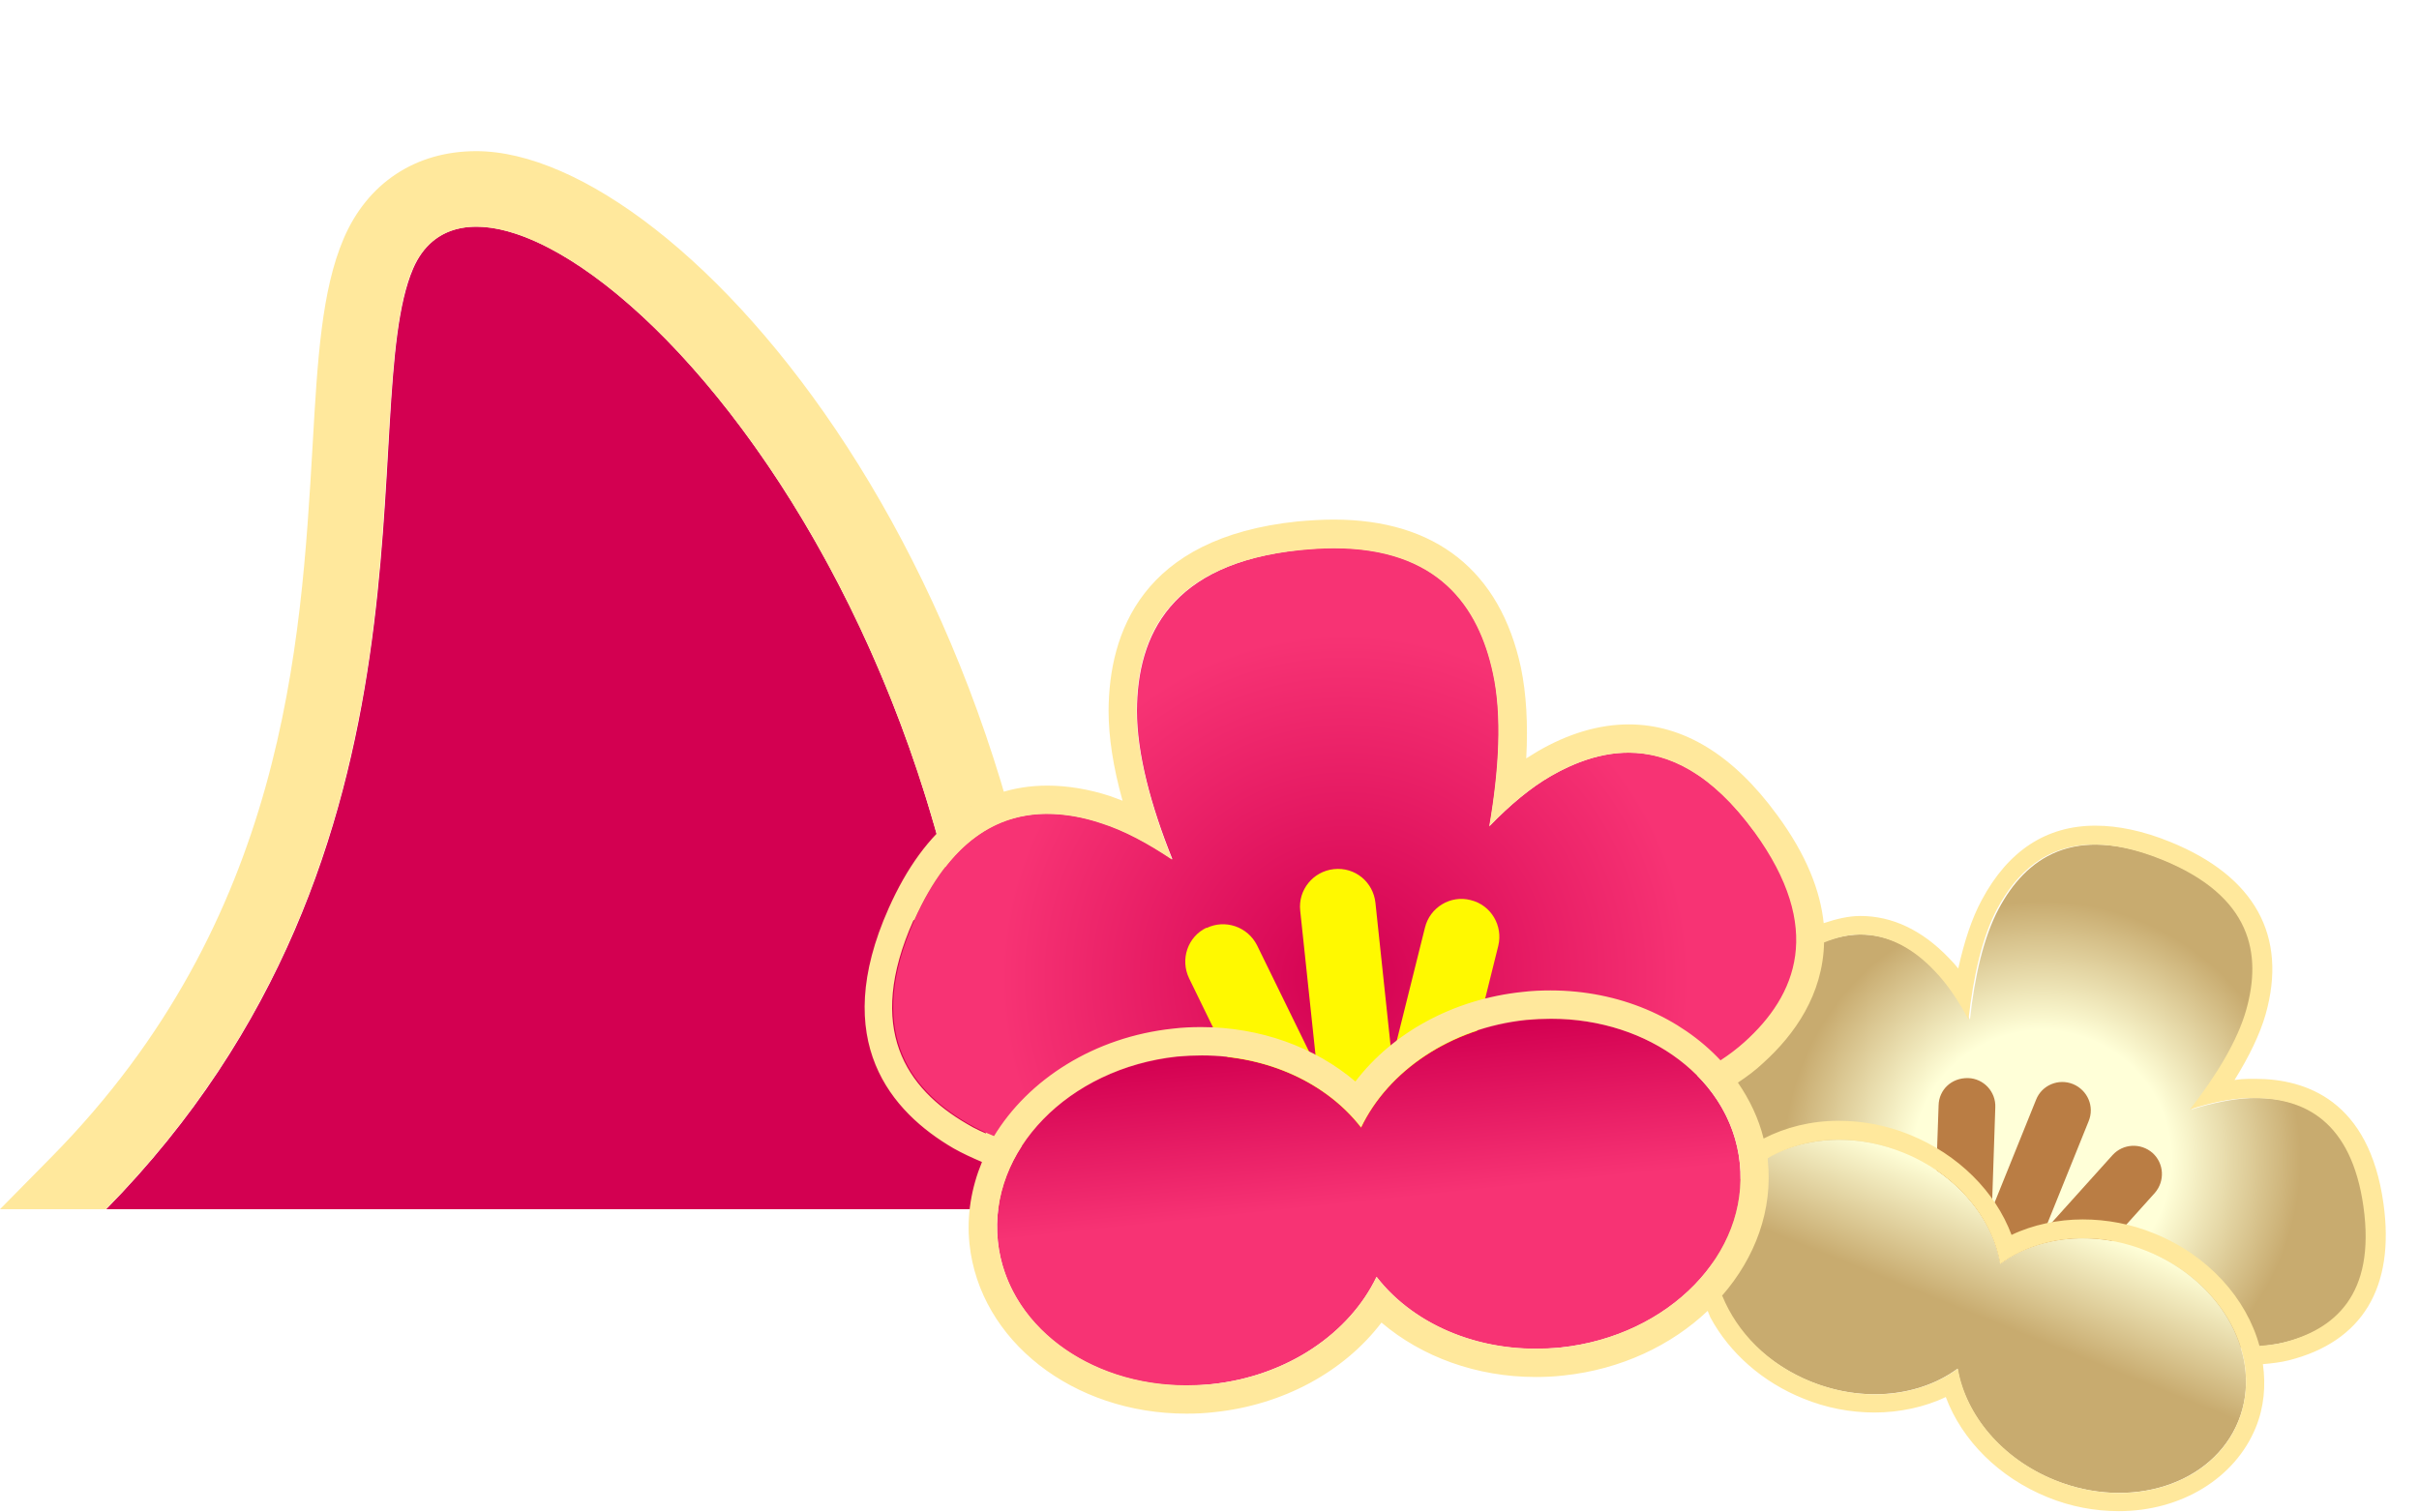
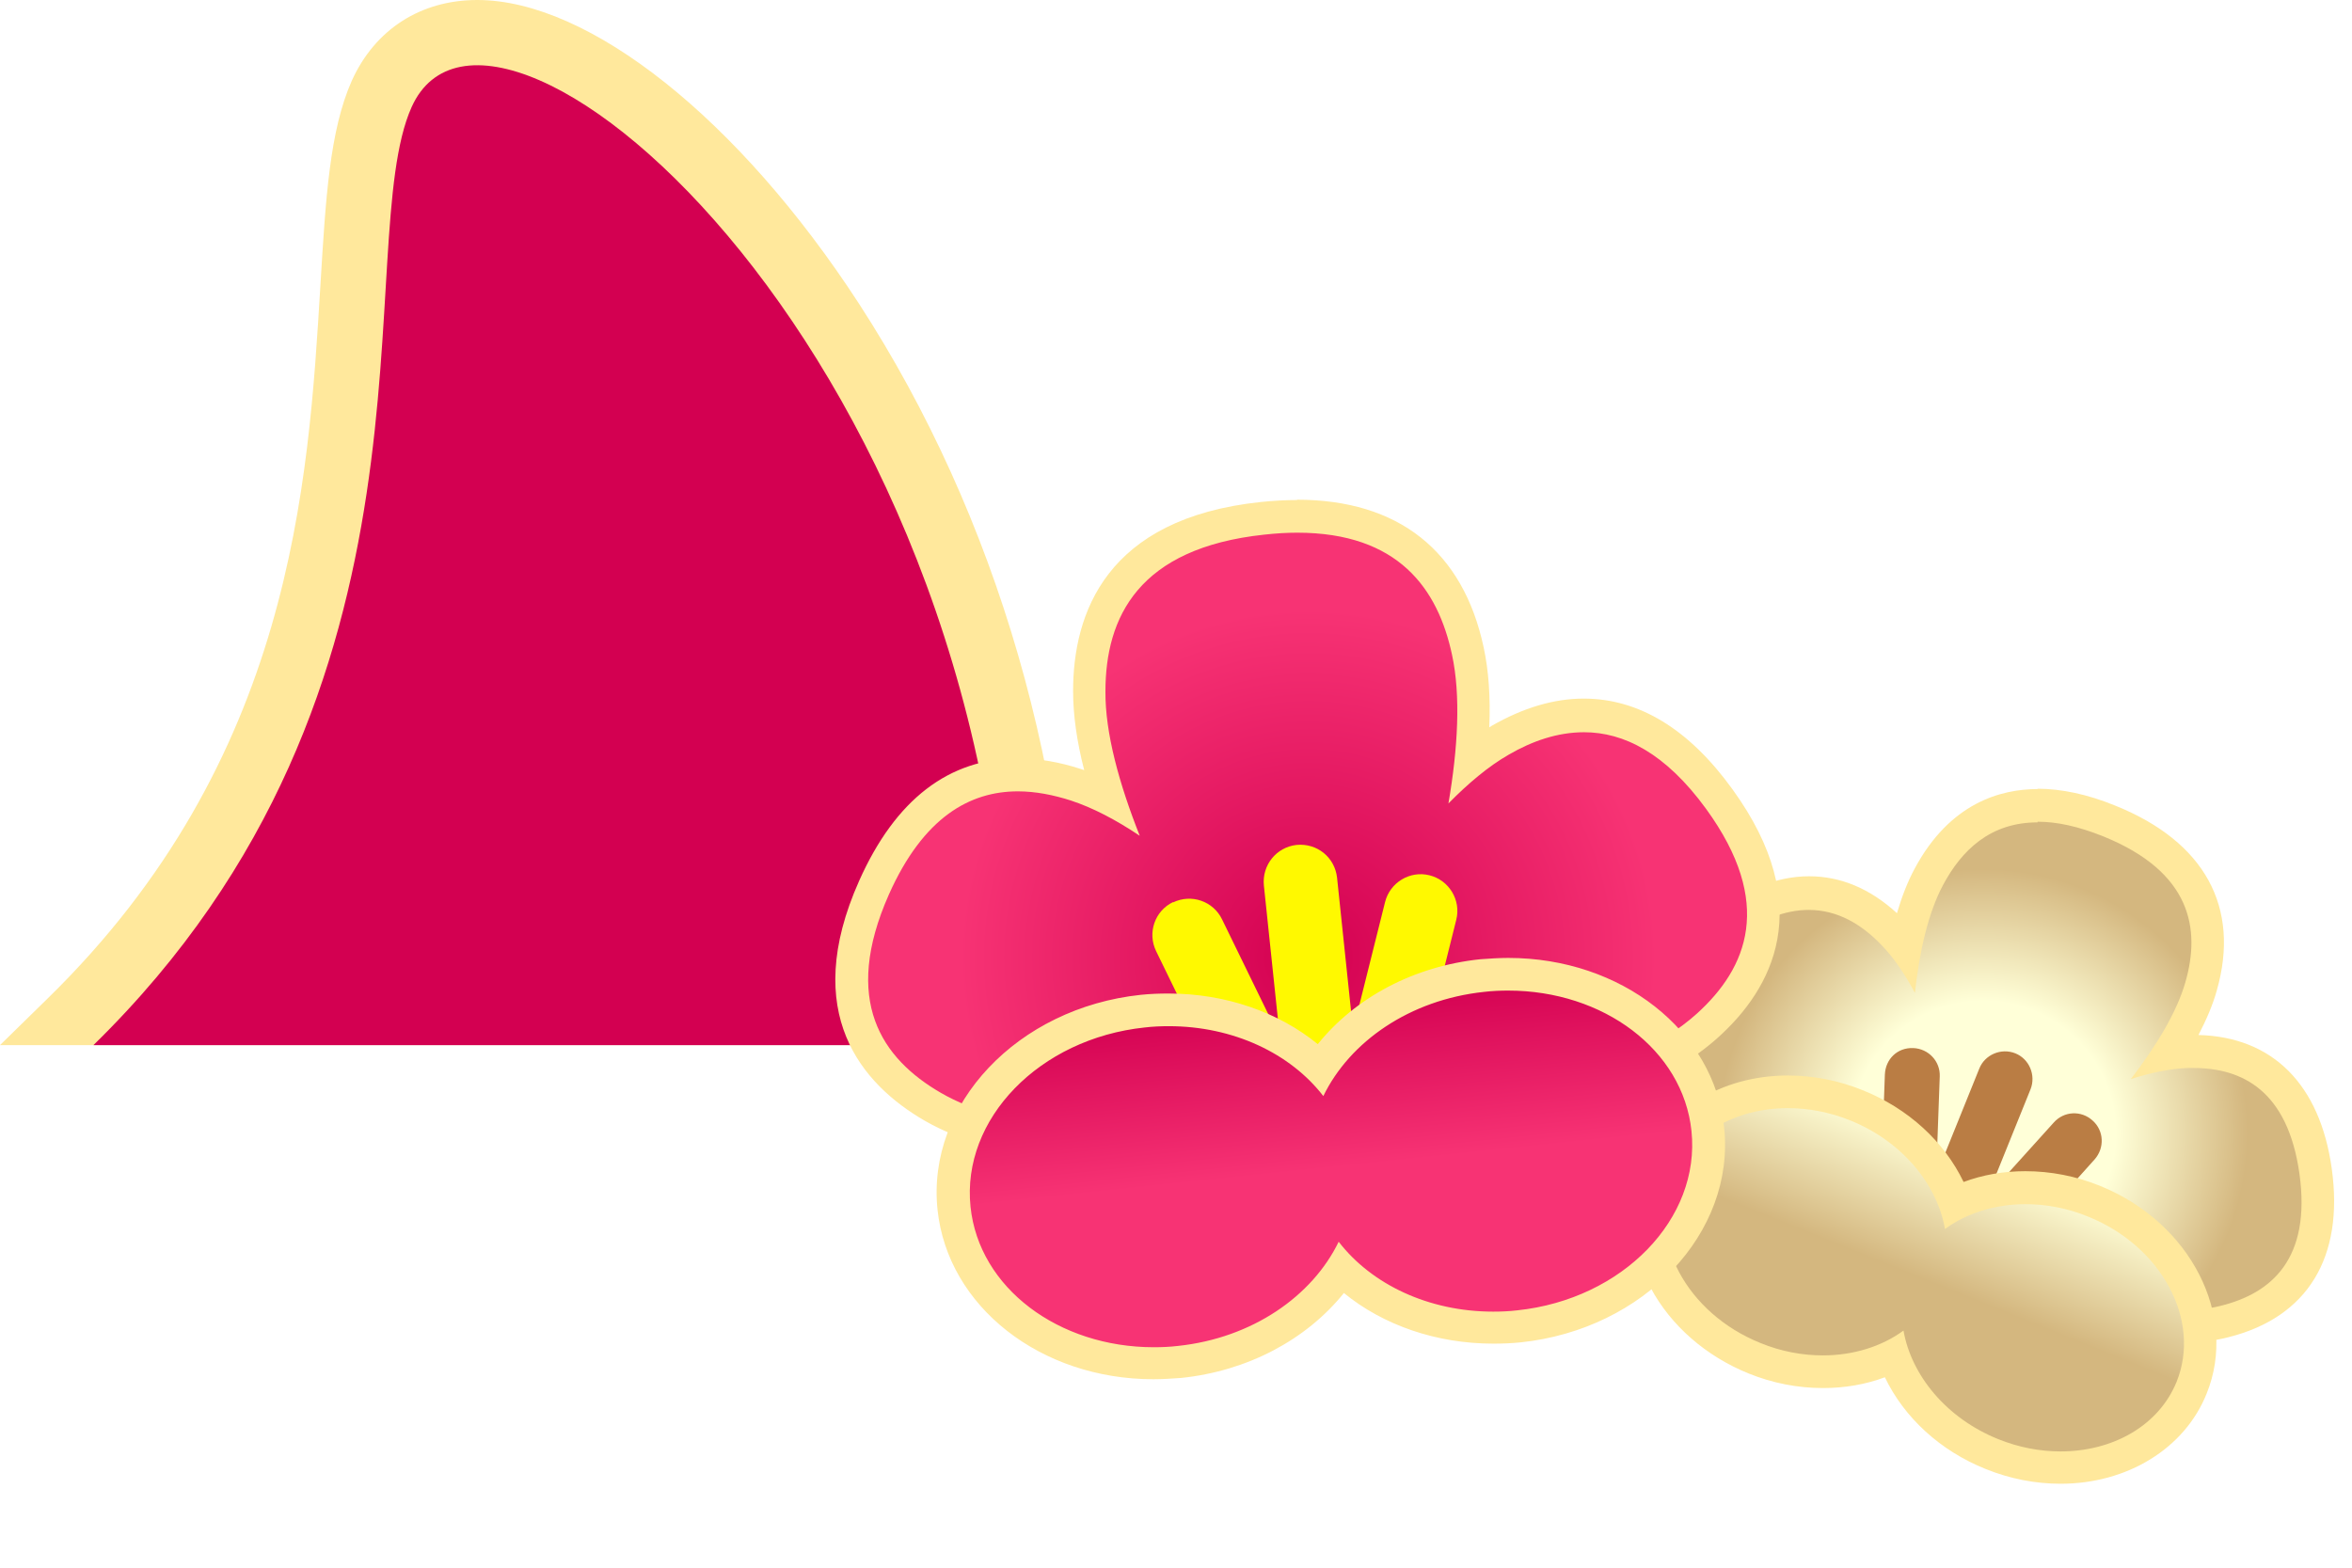
- <svg xmlns="http://www.w3.org/2000/svg" id="b" viewBox="0 0 64 40">
+ <svg xmlns="http://www.w3.org/2000/svg" id="b" viewBox="0 0 72 48">
  <defs>
    <style>.i{fill:none;}.j{fill:url(#h);}.k{fill:url(#g);}.l{fill:url(#f);}.m{fill:url(#e);}.n{fill:#d30051;}.o{fill:#ba7d44;}.p{fill:#ffe89c;}.q{fill:#fff900;}</style>
-     <radialGradient id="e" cx="227.26" cy="-1.06" fx="227.26" fy="-1.06" r="6.84" gradientTransform="translate(-157.08 -53.46) rotate(22)" gradientUnits="userSpaceOnUse">
+     <radialGradient id="e" cx="234.03" cy=".34" fx="234.03" fy=".34" r="8.1" gradientTransform="translate(-156.15 -53.28) rotate(22)" gradientUnits="userSpaceOnUse">
      <stop offset=".5" stop-color="#ffffd8" />
-       <stop offset="1" stop-color="#c8ab6f" />
+       <stop offset="1" stop-color="#d4b77f" />
    </radialGradient>
-     <linearGradient id="f" x1="227.26" y1="6.67" x2="227.26" y2=".14" gradientTransform="translate(-157.08 -53.46) rotate(22)" gradientUnits="userSpaceOnUse">
-       <stop offset=".5" stop-color="#c8ab6f" />
+     <linearGradient id="f" x1="234.03" y1="9.34" x2="234.03" y2=".99" gradientTransform="translate(-156.15 -53.28) rotate(22)" gradientUnits="userSpaceOnUse">
+       <stop offset=".5" stop-color="#d4b77f" />
      <stop offset="1" stop-color="#ffffd8" />
    </linearGradient>
-     <radialGradient id="g" cx="-345.96" cy="18.54" fx="-345.96" fy="18.54" r="9.12" gradientTransform="translate(377.72 -28.71) rotate(-6)" gradientUnits="userSpaceOnUse">
+     <radialGradient id="g" cx="-341.62" cy="22.43" fx="-341.62" fy="22.43" r="10.67" gradientTransform="translate(377.46 -28.7) rotate(-6)" gradientUnits="userSpaceOnUse">
      <stop offset="0" stop-color="#d30051" />
      <stop offset="1" stop-color="#f73374" />
    </radialGradient>
-     <linearGradient id="h" x1="-345.96" y1="28.85" x2="-345.96" y2="20.14" gradientTransform="translate(377.72 -28.71) rotate(-6)" gradientUnits="userSpaceOnUse">
+     <linearGradient id="h" x1="-341.61" y1="34.33" x2="-341.61" y2="23.54" gradientTransform="translate(377.46 -28.7) rotate(-6)" gradientUnits="userSpaceOnUse">
      <stop offset=".5" stop-color="#f73374" />
      <stop offset="1" stop-color="#d30051" />
    </linearGradient>
  </defs>
  <g id="c">
    <g id="d">
-       <rect class="i" x="0" y="0" width="64" height="40" transform="translate(64 40) rotate(-180)" />
-       <path class="n" d="M26.14,32c0-18.11-13.12-29.76-15.21-24.89-1.57,3.66,1.21,15.4-8.12,24.89h23.33Z" />
-       <path class="p" d="M12.6,6c-.76,0-1.35.36-1.68,1.11-1.57,3.66,1.21,15.4-8.12,24.89H0s1.38-1.4,1.38-1.4c6.17-6.27,6.58-13.51,6.89-18.8.13-2.3.24-4.12.82-5.48.63-1.48,1.91-2.32,3.51-2.32h0c5.46,0,15.54,11.55,15.54,28h-2c0-15.3-9.37-26-13.54-26Z" />
-       <path class="m" d="M62.57,31.93c-.33-2.35-1.65-2.92-3.04-2.87-.47.02-1,.13-1.55.3.7-.91,1.25-1.82,1.49-2.64.41-1.46.16-3-2.23-3.97s-3.65-.03-4.36,1.3c-.4.75-.64,1.8-.76,2.93-.28-.51-.58-.96-.9-1.29-.97-1-2.31-1.51-4.18-.05-1.87,1.46-1.7,2.89-.96,4.07,1.04,1.66,4.01,3.37,6.02,4.26.15.07.32.14.5.22,0,0,.02,0,.03.01,0,0,0,0,0,0s0,0,0,0c0,0,.02,0,.03.01.19.08.36.14.51.19,2.06.75,5.39,1.59,7.29,1.12,1.35-.34,2.46-1.25,2.13-3.6Z" />
-       <path class="o" d="M55.85,32.84c-1.09-.19-2.16.04-2.93.61-.16-.94-.77-1.85-1.69-2.47l.06-1.73c.01-.41.34-.73.78-.72.41.01.74.36.72.78l-.09,2.69,1.17-2.9c.15-.38.59-.57.98-.41.38.16.57.59.41.98l-1.17,2.9,1.8-2c.28-.31.75-.33,1.06-.06.31.28.33.75.06,1.06l-1.16,1.29Z" />
-       <path class="l" d="M56.81,33.11c-1.41-.57-2.9-.39-3.89.34-.21-1.22-1.16-2.38-2.57-2.95-2.01-.81-4.18-.11-4.86,1.56s.4,3.68,2.41,4.5c1.41.57,2.9.39,3.89-.34.21,1.22,1.16,2.38,2.57,2.95,2.01.81,4.18.11,4.86-1.56s-.4-3.68-2.41-4.5Z" />
-       <path class="k" d="M46.42,22.01c-1.86-2.56-3.77-2.4-5.38-1.48-.54.31-1.09.77-1.63,1.33.26-1.5.34-2.93.1-4.04-.42-1.97-1.69-3.63-5.11-3.27s-4.31,2.25-4.32,4.26c0,1.13.37,2.52.94,3.93-.64-.43-1.28-.77-1.87-.96-1.76-.57-3.67-.33-4.95,2.56-1.29,2.89-.19,4.46,1.41,5.39,2.26,1.31,6.83,1.45,9.75,1.25.22-.01.46-.03.73-.06.01,0,.03,0,.04,0,0,0,0,0,0,0s0,0,0,0c.01,0,.03,0,.04,0,.27-.03.51-.06.72-.09,2.9-.41,7.34-1.5,9.28-3.25,1.38-1.24,2.12-3.01.26-5.57Z" />
-       <path class="q" d="M31.92,24.56c.49-.24,1.09-.04,1.34.46l1.58,3.23-.44-4.15c-.06-.55.34-1.04.89-1.1.56-.06,1.04.34,1.1.89l.44,4.15.87-3.49c.13-.54.68-.87,1.21-.73.54.13.86.68.73,1.21l-1.54,6.2c-.11.46-.52.76-.97.76-.08,0-.16,0-.24-.03-.12-.03-.22-.09-.32-.15-.1.05-.21.09-.33.1-.04,0-.07,0-.11,0-.08,0-.16-.02-.24-.04-.08.09-.17.16-.29.22-.14.07-.29.1-.44.1-.37,0-.73-.21-.9-.56l-2.8-5.74c-.24-.5-.04-1.1.46-1.34Z" />
-       <path class="j" d="M40.38,27c-2.01.21-3.66,1.35-4.37,2.84-1.01-1.31-2.85-2.08-4.87-1.87-2.87.3-4.99,2.48-4.74,4.88s2.78,4.09,5.65,3.78c2.01-.21,3.66-1.35,4.37-2.84,1.01,1.31,2.85,2.08,4.87,1.87,2.87-.3,4.99-2.48,4.74-4.88s-2.78-4.09-5.65-3.78Z" />
-       <path class="p" d="M25.23,30.39c.23.13.49.25.75.36-.28.68-.41,1.42-.33,2.17.27,2.56,2.74,4.49,5.74,4.49.24,0,.49-.01.74-.04,1.82-.19,3.43-1.07,4.42-2.37,1.07.91,2.52,1.44,4.08,1.44.24,0,.49-.01.74-.04,1.52-.16,2.85-.8,3.81-1.71.03.06.04.11.07.17.51.95,1.39,1.72,2.46,2.15.61.25,1.25.37,1.89.37s1.32-.14,1.88-.41c.43,1.15,1.41,2.13,2.69,2.65.61.25,1.25.37,1.89.37,1.65,0,3.07-.87,3.62-2.21.22-.54.27-1.11.19-1.68.24-.02.48-.05.68-.1,1.95-.49,2.82-1.93,2.51-4.15-.38-2.73-2.05-3.3-3.39-3.3-.06,0-.11,0-.17,0-.12,0-.25.01-.38.03.39-.63.67-1.21.82-1.73.59-2.08-.28-3.66-2.52-4.57-.71-.29-1.38-.43-1.98-.43-1.3,0-2.31.66-3.01,1.97-.26.48-.46,1.09-.62,1.81-.08-.1-.17-.2-.25-.28-.71-.74-1.5-1.11-2.34-1.11-.32,0-.64.08-.97.19-.09-.85-.45-1.8-1.23-2.86-1.16-1.59-2.48-2.4-3.93-2.4-.78,0-1.6.24-2.42.72-.1.06-.19.12-.29.18.05-.92,0-1.72-.14-2.4-.55-2.56-2.26-3.92-4.95-3.92-.31,0-.64.02-.97.05-4.12.43-4.98,2.96-4.99,5.01,0,.69.12,1.49.37,2.38-.11-.04-.22-.08-.32-.12-.58-.19-1.15-.28-1.67-.28-1.82,0-3.24,1.09-4.2,3.25-1.57,3.52.07,5.39,1.72,6.35ZM59.78,35.62c-.34-1.25-1.35-2.4-2.79-2.98-.61-.25-1.25-.37-1.89-.37s-1.32.14-1.88.41c-.43-1.15-1.41-2.13-2.69-2.65-.61-.25-1.25-.37-1.89-.37-.72,0-1.4.17-1.98.47-.13-.53-.37-1.03-.68-1.48.24-.16.47-.33.67-.52.83-.75,1.58-1.81,1.61-3.19.33-.13.65-.21.94-.21.79,0,1.45.4,1.98.96.33.34.63.78.9,1.29.13-1.14.36-2.18.76-2.93.51-.95,1.29-1.7,2.57-1.7.51,0,1.1.12,1.79.4,2.39.97,2.64,2.51,2.23,3.97-.23.82-.79,1.74-1.49,2.64.55-.18,1.08-.29,1.55-.3.05,0,.1,0,.15,0,1.33,0,2.57.61,2.89,2.87.33,2.35-.78,3.26-2.13,3.6-.2.05-.42.07-.65.09ZM45.56,34.29c.88-1.01,1.35-2.27,1.21-3.59,0-.02,0-.03,0-.05.54-.31,1.19-.49,1.88-.49.56,0,1.14.11,1.7.34,1.41.57,2.36,1.73,2.57,2.95.6-.44,1.37-.68,2.19-.68.56,0,1.13.11,1.7.34,2.01.81,3.09,2.82,2.41,4.5-.48,1.2-1.74,1.9-3.15,1.9-.56,0-1.14-.11-1.7-.34-1.41-.57-2.36-1.73-2.57-2.95-.6.44-1.37.68-2.19.68-.56,0-1.13-.11-1.7-.34-1.14-.46-1.95-1.31-2.34-2.26ZM26.4,32.84c-.25-2.39,1.87-4.57,4.74-4.88.22-.02.44-.03.66-.03,1.75,0,3.31.74,4.21,1.9.72-1.49,2.36-2.63,4.37-2.84.22-.02.44-.03.66-.03,2.59,0,4.76,1.61,4.99,3.82.25,2.39-1.87,4.57-4.74,4.88-.22.02-.44.03-.66.03-1.75,0-3.31-.74-4.21-1.9-.72,1.49-2.36,2.63-4.37,2.84-.22.02-.44.03-.66.03-2.59,0-4.76-1.61-4.99-3.82ZM24.19,24.35c.94-2.11,2.21-2.81,3.51-2.81.48,0,.97.09,1.44.25.6.19,1.23.53,1.87.96-.56-1.42-.94-2.8-.94-3.93,0-2.02.89-3.91,4.32-4.26.32-.03.62-.05.9-.05,2.75,0,3.83,1.53,4.21,3.32.24,1.11.16,2.54-.1,4.04.54-.56,1.09-1.02,1.63-1.33.64-.37,1.33-.62,2.05-.62,1.08,0,2.21.56,3.33,2.09,1.86,2.56,1.12,4.33-.26,5.57-.19.17-.4.33-.63.48-1.06-1.13-2.67-1.85-4.5-1.85h0c-.24,0-.49.01-.74.04-1.82.19-3.43,1.07-4.42,2.37-1.07-.91-2.52-1.44-4.08-1.44-.24,0-.49.01-.74.04-2.09.22-3.84,1.35-4.75,2.86-.25-.1-.5-.21-.71-.34-1.6-.93-2.7-2.51-1.41-5.39Z" />
+       <rect class="i" x="0" y="0" width="72" height="48" transform="translate(72 48) rotate(-180)" />
+       <path class="p" d="M1.46,30.57c7.48-7.31,7.98-15.72,8.35-21.86.16-2.63.28-4.71.96-6.24C11.48.9,12.88,0,14.61,0c3.43,0,8.01,3.65,11.68,9.29,4.24,6.53,6.57,14.59,6.57,22.71H0s1.46-1.43,1.46-1.43Z" />
+       <path class="n" d="M30.86,32c0-20.89-15.74-34.34-18.26-28.72-1.89,4.22,1.46,17.77-9.74,28.72h28Z" />
+       <path class="m" d="M66.51,40.63c-2.17,0-4.98-.75-6.89-1.44-.18-.06-.38-.14-.59-.23-.28-.11-.48-.2-.65-.28-2.47-1.1-5.79-3.07-6.98-4.98-1.18-1.89-.76-3.7,1.2-5.24.96-.75,1.89-1.13,2.78-1.13.93,0,1.8.41,2.59,1.23.12.13.24.27.36.42.17-.87.41-1.59.71-2.15.77-1.45,1.89-2.18,3.33-2.18.67,0,1.41.16,2.2.48,2.49,1.01,3.46,2.76,2.8,5.06-.18.61-.5,1.3-.98,2.04.19-.03.38-.04.55-.05h.19c1.47,0,3.32.63,3.75,3.66.35,2.47-.61,4.06-2.77,4.6-.45.11-.99.17-1.6.17h0Z" />
+       <path class="p" d="M62.38,25.16c.58,0,1.24.14,2.01.45,2.69,1.09,2.98,2.83,2.51,4.46-.26.92-.89,1.95-1.67,2.97.62-.2,1.22-.32,1.74-.34.06,0,.11,0,.17,0,1.5,0,2.89.69,3.25,3.23.37,2.64-.88,3.67-2.4,4.05-.43.11-.93.16-1.48.16-2.12,0-4.87-.74-6.72-1.41-.17-.06-.37-.13-.58-.22-.01,0-.02,0-.03-.01,0,0,0,0,0,0h0s-.02,0-.03-.01c-.21-.08-.4-.17-.57-.24-2.26-1-5.6-2.92-6.77-4.79-.83-1.33-1.02-2.94,1.09-4.58.94-.73,1.75-1.02,2.47-1.02.89,0,1.63.45,2.23,1.08.37.38.71.88,1.02,1.46.14-1.28.41-2.46.86-3.3.57-1.07,1.45-1.92,2.89-1.92M62.38,24.16h0c-1.13,0-2.69.42-3.77,2.44-.21.39-.39.85-.54,1.36-.82-.75-1.72-1.13-2.69-1.13-1,0-2.04.42-3.09,1.24-2.16,1.69-2.63,3.78-1.32,5.89,1.61,2.59,6.29,4.77,7.21,5.18.17.08.37.17.6.26h0s.06.02.06.02c.23.09.43.17.62.24.94.34,4.25,1.47,7.05,1.47.65,0,1.22-.06,1.72-.19,2.41-.61,3.53-2.44,3.15-5.16-.36-2.58-1.81-4.03-4.08-4.09.25-.48.44-.93.56-1.36.73-2.55-.37-4.56-3.1-5.66-.85-.35-1.66-.52-2.39-.52h0Z" />
+       <path class="o" d="M62.83,36.94c-1.23-.21-2.43.05-3.3.69-.18-1.06-.86-2.08-1.9-2.78l.07-1.95c.02-.47.38-.83.87-.81.47.02.83.41.81.87l-.11,3.03,1.32-3.27c.17-.43.67-.64,1.1-.47.43.17.64.67.47,1.1l-1.32,3.27,2.03-2.25c.31-.35.84-.38,1.19-.06.35.31.37.84.06,1.19l-1.3,1.45Z" />
+       <path class="l" d="M63.08,44.94c-.71,0-1.42-.14-2.1-.42-1.45-.58-2.55-1.7-3.01-3.01-.64.32-1.38.49-2.15.49-.71,0-1.42-.14-2.1-.42-1.2-.48-2.17-1.33-2.74-2.39-.58-1.09-.67-2.27-.25-3.32.6-1.49,2.17-2.45,4.01-2.45.71,0,1.42.14,2.1.42,1.45.58,2.55,1.7,3.01,3.01.64-.32,1.39-.49,2.15-.49.71,0,1.42.14,2.1.42,1.2.48,2.17,1.33,2.74,2.39.58,1.09.67,2.27.25,3.32-.6,1.49-2.17,2.45-4.01,2.45h0Z" />
+       <path class="p" d="M54.73,33.93c.63,0,1.28.12,1.92.38,1.58.64,2.65,1.95,2.89,3.32.67-.49,1.54-.76,2.47-.76.62,0,1.28.12,1.91.38,2.26.91,3.47,3.18,2.71,5.06-.55,1.35-1.96,2.13-3.55,2.13-.63,0-1.28-.12-1.92-.38-1.58-.64-2.65-1.95-2.89-3.32-.67.49-1.54.76-2.47.76-.62,0-1.28-.12-1.91-.38-2.26-.91-3.47-3.18-2.71-5.06.55-1.35,1.96-2.13,3.55-2.13M54.73,32.93c-2.04,0-3.8,1.08-4.47,2.76-.48,1.19-.38,2.52.27,3.74.62,1.16,1.69,2.09,2.99,2.62.74.3,1.51.45,2.29.45.66,0,1.3-.11,1.89-.33.59,1.23,1.69,2.25,3.09,2.81.74.3,1.52.45,2.29.45,2.04,0,3.8-1.08,4.47-2.76.97-2.39-.5-5.24-3.26-6.36-.74-.3-1.51-.45-2.29-.45-.66,0-1.3.11-1.89.33-.59-1.23-1.69-2.25-3.09-2.81-.74-.3-1.52-.45-2.29-.45h0Z" />
+       <path class="k" d="M37.24,35.45c-2.24,0-6.35-.2-8.69-1.56-2.52-1.46-3.12-3.72-1.79-6.71,1.02-2.29,2.5-3.46,4.41-3.46.55,0,1.15.1,1.77.3.32.1.66.25,1.01.42-.41-1.26-.61-2.37-.61-3.29,0-3.14,1.79-4.92,5.3-5.29.38-.04.73-.06,1.06-.06,2.88,0,4.64,1.39,5.23,4.13.19.91.22,2.03.09,3.35.31-.25.61-.46.9-.62.88-.5,1.74-.76,2.56-.76,1.52,0,2.91.86,4.15,2.56,1.9,2.61,1.77,5.01-.36,6.93-2.2,1.99-7.14,3.28-10.7,3.78-.25.04-.52.07-.83.1h-.1c-.3.04-.58.07-.83.08-.82.06-1.68.09-2.56.09h0Z" />
+       <path class="p" d="M39.71,16.31c3.1,0,4.31,1.72,4.74,3.74.27,1.25.18,2.86-.11,4.55.61-.62,1.23-1.14,1.84-1.49.72-.42,1.5-.69,2.31-.69,1.21,0,2.49.63,3.74,2.35,2.09,2.88,1.26,4.87-.29,6.27-2.18,1.97-7.17,3.2-10.44,3.65-.24.04-.52.07-.81.1-.02,0-.03,0-.05,0,0,0,0,0,0,0,0,0,0,0,0,0-.02,0-.03,0-.05,0-.3.03-.57.05-.82.07-.76.05-1.62.09-2.53.09-3,0-6.49-.36-8.44-1.49-1.81-1.05-3.03-2.82-1.59-6.07,1.06-2.38,2.49-3.16,3.95-3.16.54,0,1.09.11,1.62.28.67.22,1.38.59,2.11,1.08-.63-1.59-1.06-3.15-1.05-4.42,0-2.27,1.01-4.39,4.86-4.8.36-.04.69-.06,1.01-.06M39.71,15.31s0,0,0,0c-.35,0-.73.02-1.11.06-4.75.5-5.75,3.42-5.75,5.79,0,.72.11,1.53.34,2.42-.03-.01-.06-.02-.09-.03-.67-.22-1.32-.33-1.93-.33-2.12,0-3.76,1.26-4.87,3.75-1.81,4.06.09,6.23,2,7.34,2.44,1.41,6.65,1.62,8.94,1.62.89,0,1.76-.03,2.6-.09.25-.02.54-.04.85-.07h0s.08,0,.08,0c.32-.03.61-.07.87-.11,1.3-.18,8.01-1.23,10.96-3.9,1.64-1.48,3.04-4,.43-7.6-1.33-1.84-2.86-2.77-4.55-2.77-.91,0-1.85.28-2.81.83-.03.02-.05.03-.08.05.04-.93-.02-1.74-.17-2.44-.63-2.96-2.61-4.53-5.72-4.53h0Z" />
+       <path class="q" d="M35.91,27.63c.56-.27,1.23-.04,1.5.52l1.77,3.63-.49-4.67c-.06-.62.38-1.17,1-1.24.63-.06,1.17.38,1.24,1l.49,4.67.98-3.92c.15-.6.76-.97,1.36-.82.6.15.97.76.82,1.36l-1.74,6.97c-.13.51-.59.85-1.09.85-.09,0-.18-.01-.27-.03-.13-.03-.25-.1-.36-.17-.12.06-.24.1-.38.12-.04,0-.08,0-.12,0-.09,0-.18-.03-.26-.05-.09.1-.2.18-.32.25-.16.08-.33.11-.49.11-.42,0-.82-.23-1.01-.63l-3.15-6.46c-.27-.56-.04-1.23.52-1.5Z" />
+       <path class="j" d="M35.31,41.74c-3.2,0-5.83-2.04-6.11-4.74-.31-2.96,2.28-5.67,5.78-6.04.27-.03.53-.04.79-.04,1.81,0,3.49.66,4.64,1.79,1.03-1.55,2.86-2.62,4.96-2.84.27-.03.53-.04.8-.04,3.2,0,5.83,2.04,6.11,4.74.31,2.96-2.28,5.67-5.78,6.04-.27.03-.53.04-.79.04-1.81,0-3.49-.66-4.64-1.79-1.03,1.55-2.86,2.62-4.96,2.84-.27.03-.53.04-.8.04Z" />
+       <path class="p" d="M46.17,30.33c2.91,0,5.35,1.81,5.61,4.3.28,2.69-2.11,5.15-5.33,5.49-.25.03-.5.04-.74.04-1.97,0-3.72-.83-4.73-2.14-.81,1.67-2.65,2.95-4.92,3.19-.25.03-.5.04-.74.04-2.91,0-5.35-1.81-5.61-4.3-.28-2.69,2.11-5.15,5.33-5.49.25-.03.5-.04.74-.04,1.97,0,3.72.83,4.73,2.14.81-1.67,2.65-2.95,4.92-3.19.25-.03.5-.04.74-.04M46.17,29.33c-.28,0-.57.02-.85.04-2.03.21-3.83,1.17-4.98,2.6-1.21-.99-2.84-1.55-4.57-1.55-.28,0-.56.01-.85.04-3.77.4-6.56,3.35-6.22,6.58.31,2.96,3.15,5.19,6.61,5.19.28,0,.57-.02.85-.04,2.03-.21,3.83-1.17,4.98-2.6,1.21.99,2.84,1.55,4.57,1.55.28,0,.56-.01.85-.04,3.77-.4,6.56-3.35,6.22-6.58-.31-2.96-3.15-5.19-6.61-5.19h0Z" />
    </g>
  </g>
</svg>
